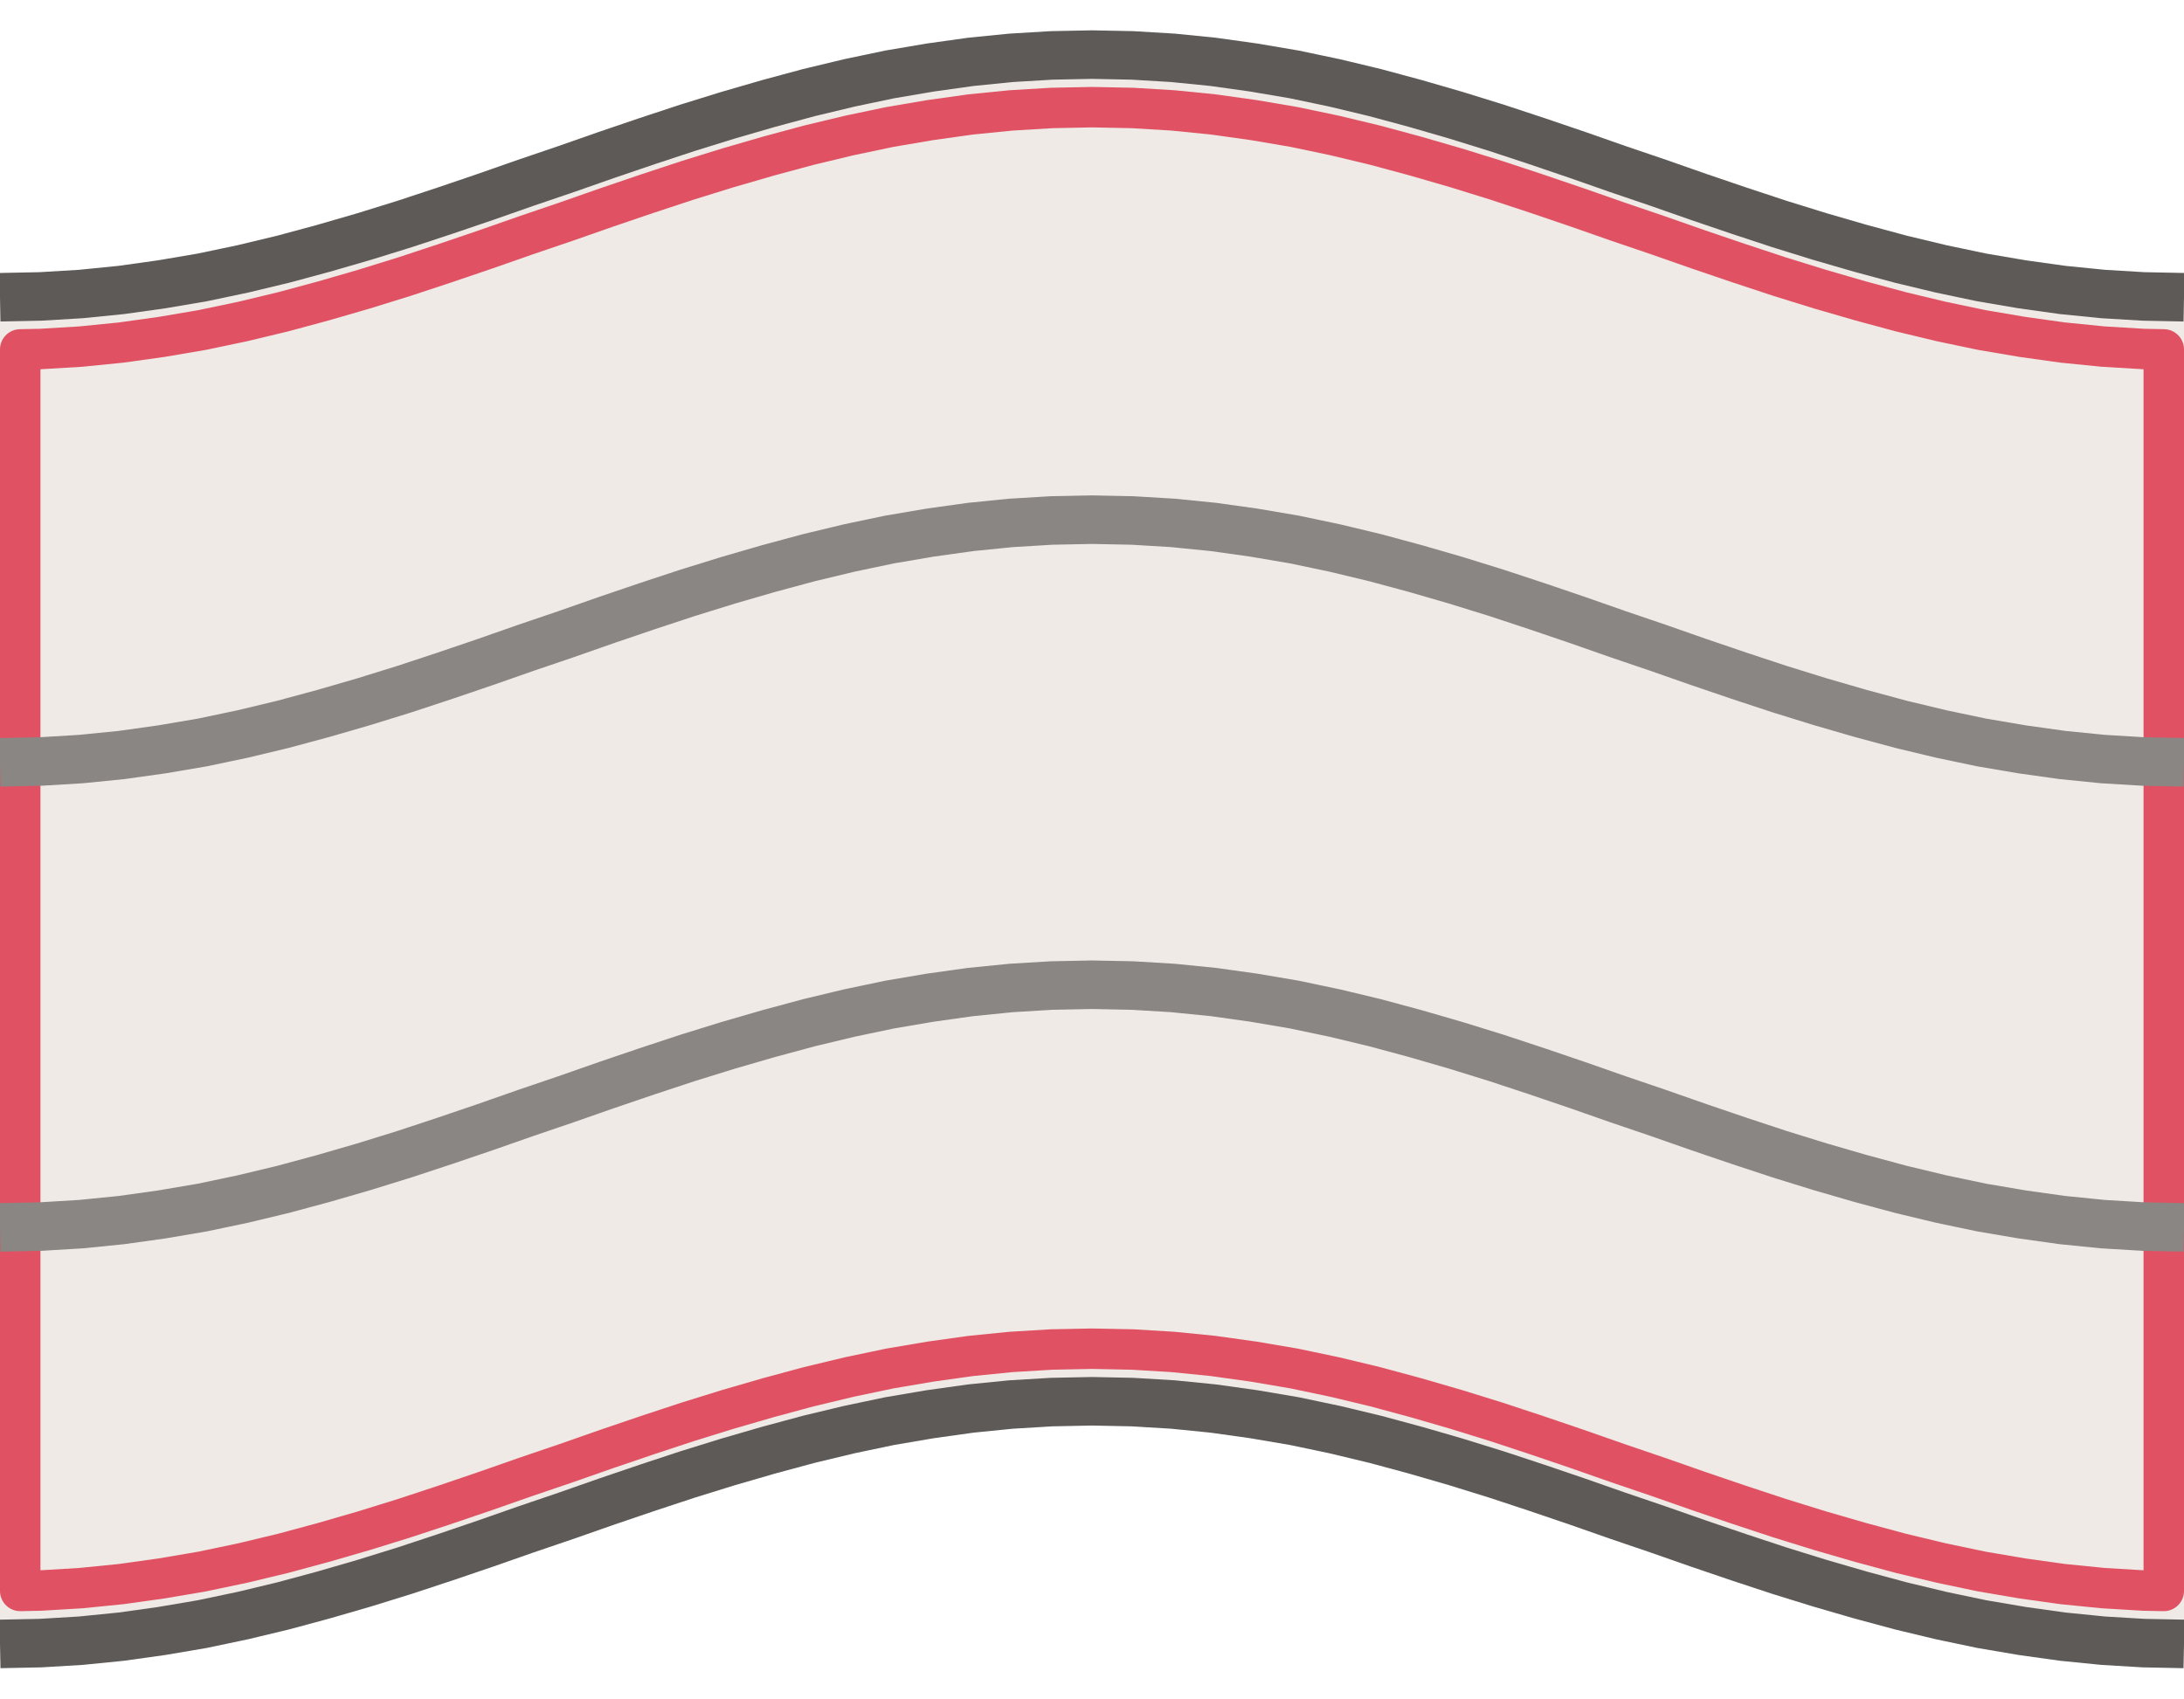
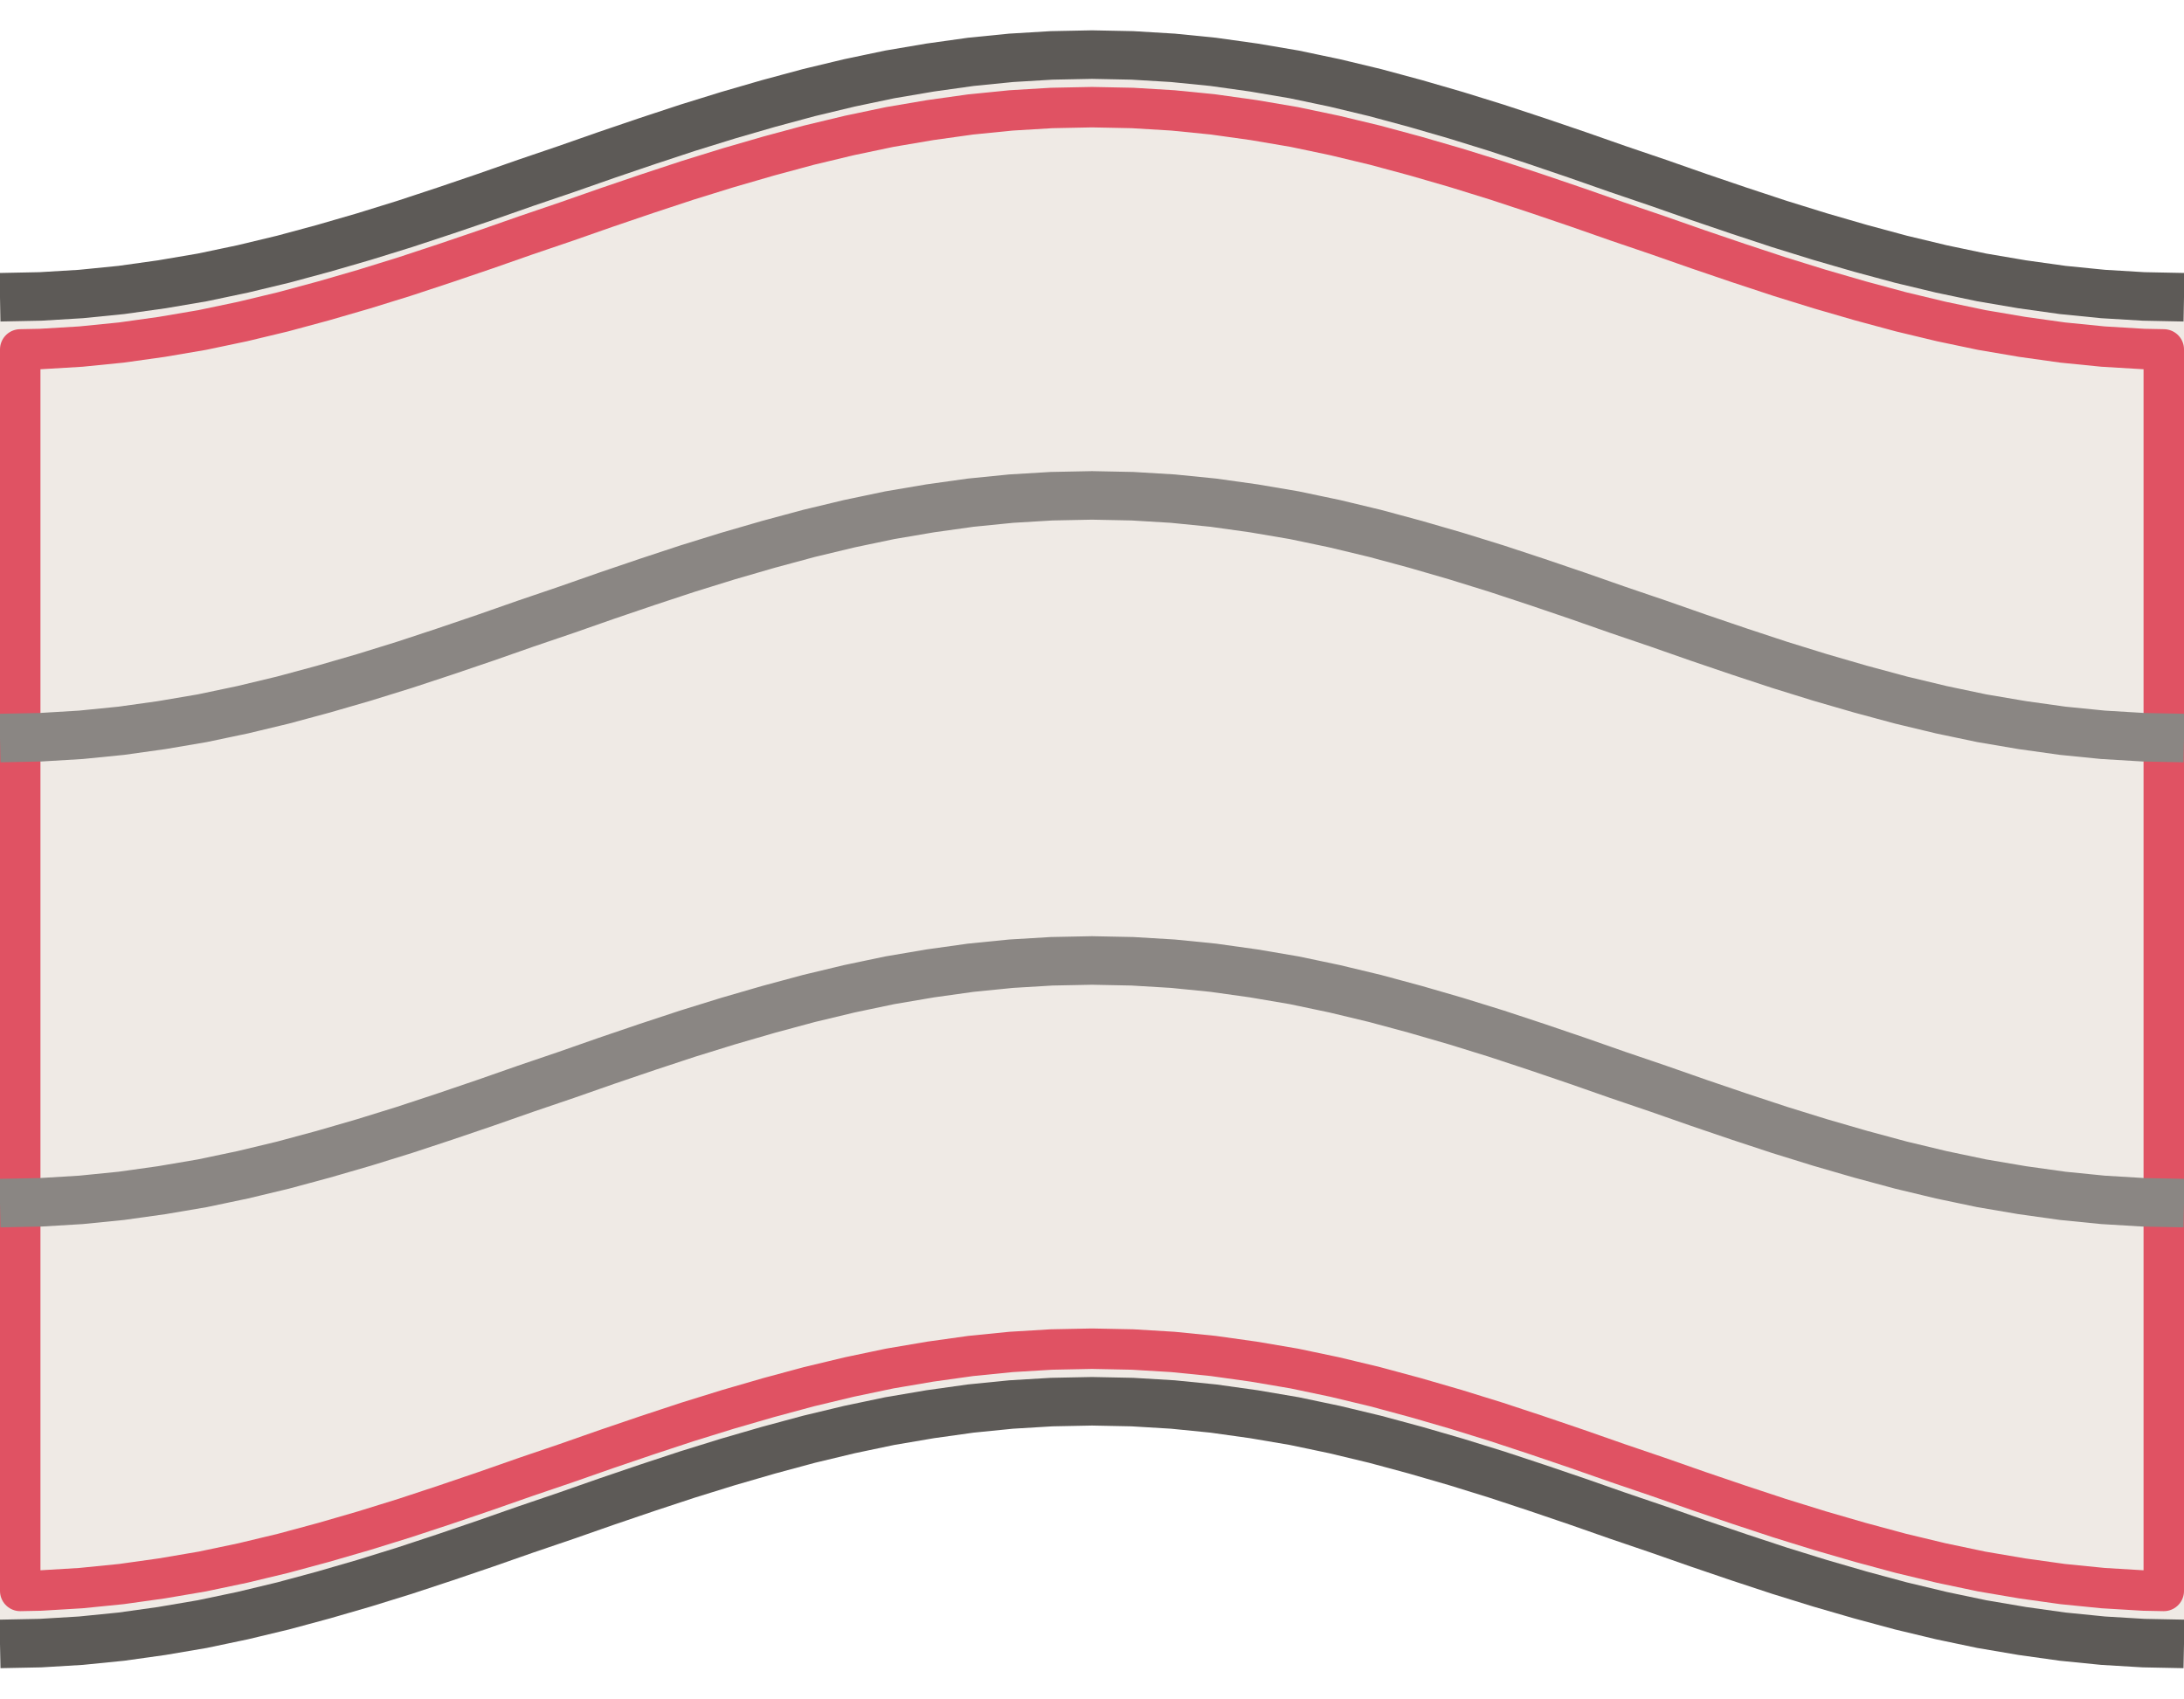
<svg xmlns="http://www.w3.org/2000/svg" width="54" height="42" viewBox="-27.0 -21.0 54 42">
  <path d="M -27.00 -13.65 L -26.00 -13.67 L -25.00 -13.73 L -24.00 -13.83 L -23.00 -13.97 L -22.00 -14.14 L -21.00 -14.35 L -20.00 -14.59 L -19.00 -14.86 L -18.00 -15.15 L -17.00 -15.46 L -16.00 -15.79 L -15.00 -16.13 L -14.00 -16.48 L -13.00 -16.82 L -12.00 -17.17 L -11.00 -17.51 L -10.00 -17.84 L -9.00 -18.15 L -8.00 -18.44 L -7.00 -18.71 L -6.00 -18.95 L -5.00 -19.16 L -4.00 -19.33 L -3.00 -19.47 L -2.00 -19.57 L -1.00 -19.63 L 0.00 -19.65 L 1.00 -19.63 L 2.00 -19.57 L 3.00 -19.47 L 4.00 -19.33 L 5.00 -19.16 L 6.00 -18.95 L 7.00 -18.71 L 8.00 -18.44 L 9.00 -18.15 L 10.00 -17.84 L 11.00 -17.51 L 12.00 -17.17 L 13.00 -16.82 L 14.00 -16.48 L 15.00 -16.13 L 16.00 -15.79 L 17.00 -15.46 L 18.00 -15.15 L 19.00 -14.86 L 20.00 -14.59 L 21.00 -14.35 L 22.00 -14.14 L 23.00 -13.97 L 24.00 -13.83 L 25.00 -13.73 L 26.00 -13.67 L 27.00 -13.65 L 27.00 19.65 L 26.00 19.63 L 25.00 19.57 L 24.00 19.47 L 23.00 19.33 L 22.00 19.16 L 21.00 18.95 L 20.00 18.71 L 19.00 18.44 L 18.00 18.15 L 17.00 17.84 L 16.00 17.51 L 15.00 17.17 L 14.00 16.82 L 13.00 16.48 L 12.00 16.13 L 11.00 15.79 L 10.00 15.46 L 9.00 15.15 L 8.00 14.86 L 7.00 14.59 L 6.00 14.35 L 5.00 14.14 L 4.00 13.97 L 3.00 13.83 L 2.00 13.73 L 1.00 13.67 L 0.00 13.65 L -1.00 13.67 L -2.00 13.73 L -3.00 13.83 L -4.00 13.97 L -5.00 14.14 L -6.00 14.35 L -7.00 14.59 L -8.00 14.86 L -9.00 15.15 L -10.00 15.46 L -11.00 15.79 L -12.00 16.13 L -13.00 16.48 L -14.00 16.82 L -15.00 17.17 L -16.00 17.51 L -17.00 17.84 L -18.00 18.15 L -19.00 18.44 L -20.00 18.71 L -21.00 18.95 L -22.00 19.16 L -23.00 19.33 L -24.00 19.47 L -25.00 19.57 L -26.00 19.63 L -27.00 19.65 Z" fill="#efeae5" />
  <path d="M -26.50 -12.36 L -26.00 -12.37 L -25.00 -12.43 L -24.00 -12.53 L -23.00 -12.67 L -22.00 -12.84 L -21.00 -13.05 L -20.00 -13.29 L -19.00 -13.56 L -18.00 -13.85 L -17.00 -14.16 L -16.00 -14.49 L -15.00 -14.83 L -14.00 -15.18 L -13.00 -15.52 L -12.00 -15.87 L -11.00 -16.21 L -10.00 -16.54 L -9.00 -16.85 L -8.00 -17.14 L -7.00 -17.41 L -6.00 -17.65 L -5.00 -17.86 L -4.00 -18.03 L -3.00 -18.17 L -2.00 -18.27 L -1.00 -18.33 L 0.00 -18.35 L 1.00 -18.33 L 2.00 -18.27 L 3.00 -18.17 L 4.00 -18.03 L 5.00 -17.86 L 6.00 -17.65 L 7.00 -17.41 L 8.00 -17.14 L 9.00 -16.85 L 10.00 -16.54 L 11.00 -16.21 L 12.00 -15.87 L 13.00 -15.52 L 14.00 -15.18 L 15.00 -14.83 L 16.00 -14.49 L 17.00 -14.16 L 18.00 -13.85 L 19.00 -13.56 L 20.00 -13.29 L 21.00 -13.05 L 22.00 -12.84 L 23.00 -12.67 L 24.00 -12.53 L 25.00 -12.43 L 26.00 -12.37 L 26.50 -12.36 L 26.50 18.34 L 26.00 18.33 L 25.00 18.27 L 24.00 18.17 L 23.00 18.03 L 22.00 17.86 L 21.00 17.65 L 20.00 17.41 L 19.00 17.14 L 18.00 16.85 L 17.00 16.54 L 16.00 16.21 L 15.00 15.87 L 14.00 15.52 L 13.00 15.18 L 12.00 14.83 L 11.00 14.49 L 10.00 14.16 L 9.00 13.85 L 8.00 13.56 L 7.00 13.29 L 6.00 13.05 L 5.00 12.84 L 4.00 12.67 L 3.00 12.53 L 2.00 12.43 L 1.00 12.37 L 0.00 12.35 L -1.00 12.37 L -2.00 12.43 L -3.00 12.53 L -4.00 12.67 L -5.00 12.84 L -6.00 13.05 L -7.00 13.29 L -8.00 13.56 L -9.00 13.85 L -10.00 14.16 L -11.00 14.49 L -12.00 14.83 L -13.00 15.18 L -14.00 15.52 L -15.00 15.87 L -16.00 16.21 L -17.00 16.54 L -18.00 16.85 L -19.00 17.14 L -20.00 17.41 L -21.00 17.65 L -22.00 17.86 L -23.00 18.03 L -24.00 18.17 L -25.00 18.27 L -26.00 18.33 L -26.50 18.34 Z" fill="none" stroke="#e05263" stroke-width="1.0" stroke-linejoin="round" />
  <path d="M -27.00 -13.65 L -26.00 -13.67 L -25.00 -13.73 L -24.00 -13.83 L -23.00 -13.97 L -22.00 -14.14 L -21.00 -14.35 L -20.00 -14.59 L -19.00 -14.86 L -18.00 -15.15 L -17.00 -15.46 L -16.00 -15.79 L -15.00 -16.13 L -14.00 -16.48 L -13.00 -16.82 L -12.00 -17.17 L -11.00 -17.51 L -10.00 -17.84 L -9.00 -18.15 L -8.00 -18.44 L -7.00 -18.71 L -6.00 -18.95 L -5.00 -19.16 L -4.00 -19.33 L -3.00 -19.47 L -2.00 -19.57 L -1.00 -19.63 L 0.00 -19.65 L 1.00 -19.63 L 2.00 -19.57 L 3.00 -19.47 L 4.00 -19.33 L 5.00 -19.16 L 6.00 -18.95 L 7.00 -18.71 L 8.00 -18.44 L 9.00 -18.15 L 10.00 -17.84 L 11.00 -17.51 L 12.00 -17.17 L 13.00 -16.82 L 14.00 -16.48 L 15.00 -16.13 L 16.00 -15.79 L 17.00 -15.46 L 18.00 -15.15 L 19.00 -14.86 L 20.00 -14.59 L 21.00 -14.35 L 22.00 -14.14 L 23.00 -13.97 L 24.00 -13.83 L 25.00 -13.73 L 26.00 -13.67 L 27.00 -13.65" fill="none" stroke="#5d5a57" stroke-width="1.2" />
  <path d="M -27.00 19.65 L -26.00 19.63 L -25.00 19.57 L -24.00 19.47 L -23.00 19.33 L -22.00 19.16 L -21.00 18.95 L -20.00 18.71 L -19.00 18.44 L -18.00 18.15 L -17.00 17.84 L -16.00 17.51 L -15.00 17.17 L -14.00 16.82 L -13.00 16.48 L -12.00 16.13 L -11.00 15.79 L -10.00 15.46 L -9.00 15.15 L -8.00 14.86 L -7.00 14.59 L -6.00 14.35 L -5.00 14.14 L -4.00 13.97 L -3.00 13.83 L -2.00 13.73 L -1.00 13.67 L 0.00 13.65 L 1.00 13.67 L 2.00 13.73 L 3.00 13.83 L 4.00 13.97 L 5.00 14.14 L 6.00 14.35 L 7.00 14.59 L 8.00 14.86 L 9.00 15.15 L 10.00 15.46 L 11.00 15.79 L 12.00 16.13 L 13.00 16.48 L 14.00 16.82 L 15.00 17.17 L 16.00 17.51 L 17.00 17.84 L 18.00 18.15 L 19.00 18.44 L 20.00 18.71 L 21.00 18.95 L 22.00 19.16 L 23.00 19.33 L 24.00 19.47 L 25.00 19.57 L 26.00 19.63 L 27.00 19.65" fill="none" stroke="#5d5a57" stroke-width="1.2" />
-   <path d="M -27.00 -2.15 L -26.00 -2.17 L -25.00 -2.23 L -24.00 -2.33 L -23.00 -2.47 L -22.00 -2.64 L -21.00 -2.85 L -20.00 -3.09 L -19.00 -3.36 L -18.00 -3.65 L -17.00 -3.96 L -16.00 -4.29 L -15.00 -4.63 L -14.00 -4.98 L -13.00 -5.32 L -12.00 -5.67 L -11.00 -6.01 L -10.00 -6.34 L -9.00 -6.65 L -8.00 -6.94 L -7.00 -7.21 L -6.00 -7.45 L -5.00 -7.66 L -4.00 -7.83 L -3.00 -7.97 L -2.00 -8.07 L -1.00 -8.13 L 0.00 -8.15 L 1.00 -8.13 L 2.00 -8.07 L 3.00 -7.97 L 4.00 -7.83 L 5.00 -7.66 L 6.00 -7.45 L 7.00 -7.21 L 8.00 -6.94 L 9.00 -6.65 L 10.00 -6.34 L 11.00 -6.01 L 12.00 -5.67 L 13.00 -5.32 L 14.00 -4.98 L 15.00 -4.63 L 16.00 -4.29 L 17.00 -3.96 L 18.00 -3.65 L 19.00 -3.36 L 20.00 -3.09 L 21.00 -2.85 L 22.00 -2.64 L 23.00 -2.47 L 24.00 -2.33 L 25.00 -2.23 L 26.00 -2.17 L 27.00 -2.15" fill="none" stroke="#8a8683" stroke-width="1.2" />
-   <path d="M -27.00 9.35 L -26.00 9.33 L -25.00 9.27 L -24.00 9.17 L -23.00 9.03 L -22.00 8.86 L -21.00 8.65 L -20.00 8.41 L -19.00 8.14 L -18.00 7.85 L -17.00 7.54 L -16.00 7.21 L -15.00 6.87 L -14.00 6.52 L -13.00 6.18 L -12.00 5.83 L -11.00 5.49 L -10.00 5.16 L -9.00 4.85 L -8.00 4.56 L -7.00 4.29 L -6.00 4.05 L -5.00 3.84 L -4.00 3.67 L -3.00 3.53 L -2.00 3.43 L -1.00 3.37 L 0.00 3.35 L 1.00 3.37 L 2.00 3.43 L 3.00 3.53 L 4.00 3.67 L 5.00 3.84 L 6.00 4.05 L 7.00 4.29 L 8.00 4.56 L 9.00 4.85 L 10.00 5.16 L 11.00 5.49 L 12.00 5.83 L 13.00 6.18 L 14.00 6.52 L 15.00 6.87 L 16.00 7.21 L 17.00 7.54 L 18.00 7.85 L 19.00 8.14 L 20.00 8.41 L 21.00 8.65 L 22.00 8.86 L 23.00 9.03 L 24.00 9.17 L 25.00 9.27 L 26.00 9.33 L 27.00 9.35" fill="none" stroke="#8a8683" stroke-width="1.2" />
+   <path d="M -27.00 -2.75 L -26.00 -2.77 L -25.00 -2.83 L -24.00 -2.93 L -23.00 -3.07 L -22.00 -3.24 L -21.00 -3.45 L -20.00 -3.69 L -19.00 -3.96 L -18.00 -4.25 L -17.00 -4.56 L -16.00 -4.89 L -15.00 -5.23 L -14.00 -5.58 L -13.00 -5.92 L -12.00 -6.27 L -11.00 -6.61 L -10.00 -6.94 L -9.00 -7.25 L -8.00 -7.54 L -7.00 -7.81 L -6.00 -8.05 L -5.00 -8.26 L -4.00 -8.43 L -3.00 -8.57 L -2.00 -8.67 L -1.00 -8.73 L 0.00 -8.75 L 1.00 -8.73 L 2.00 -8.67 L 3.00 -8.57 L 4.00 -8.43 L 5.00 -8.26 L 6.00 -8.05 L 7.00 -7.81 L 8.00 -7.54 L 9.00 -7.25 L 10.00 -6.94 L 11.00 -6.61 L 12.00 -6.27 L 13.00 -5.92 L 14.00 -5.58 L 15.00 -5.23 L 16.00 -4.89 L 17.00 -4.56 L 18.00 -4.25 L 19.00 -3.96 L 20.00 -3.69 L 21.00 -3.45 L 22.00 -3.24 L 23.00 -3.07 L 24.00 -2.93 L 25.00 -2.83 L 26.00 -2.77 L 27.00 -2.75" fill="none" stroke="#8a8683" stroke-width="1.2" />
+   <path d="M -27.00 8.75 L -26.00 8.73 L -25.00 8.67 L -24.00 8.57 L -23.00 8.43 L -22.00 8.26 L -21.00 8.05 L -20.00 7.81 L -19.00 7.54 L -18.00 7.25 L -17.00 6.94 L -16.00 6.61 L -15.00 6.27 L -14.00 5.92 L -13.00 5.58 L -12.00 5.23 L -11.00 4.89 L -10.00 4.56 L -9.00 4.25 L -8.00 3.96 L -7.00 3.69 L -6.00 3.45 L -5.00 3.24 L -4.00 3.07 L -3.00 2.93 L -2.00 2.83 L -1.00 2.77 L 0.00 2.75 L 1.00 2.77 L 2.00 2.83 L 3.00 2.93 L 4.00 3.07 L 5.00 3.24 L 6.00 3.45 L 7.00 3.69 L 8.00 3.96 L 9.00 4.25 L 10.00 4.56 L 11.00 4.89 L 12.00 5.23 L 13.00 5.58 L 14.00 5.92 L 15.00 6.27 L 16.00 6.61 L 17.00 6.94 L 18.00 7.25 L 19.00 7.54 L 20.00 7.81 L 21.00 8.05 L 22.00 8.26 L 23.00 8.43 L 24.00 8.57 L 25.00 8.67 L 26.00 8.73 L 27.00 8.75" fill="none" stroke="#8a8683" stroke-width="1.2" />
</svg>
